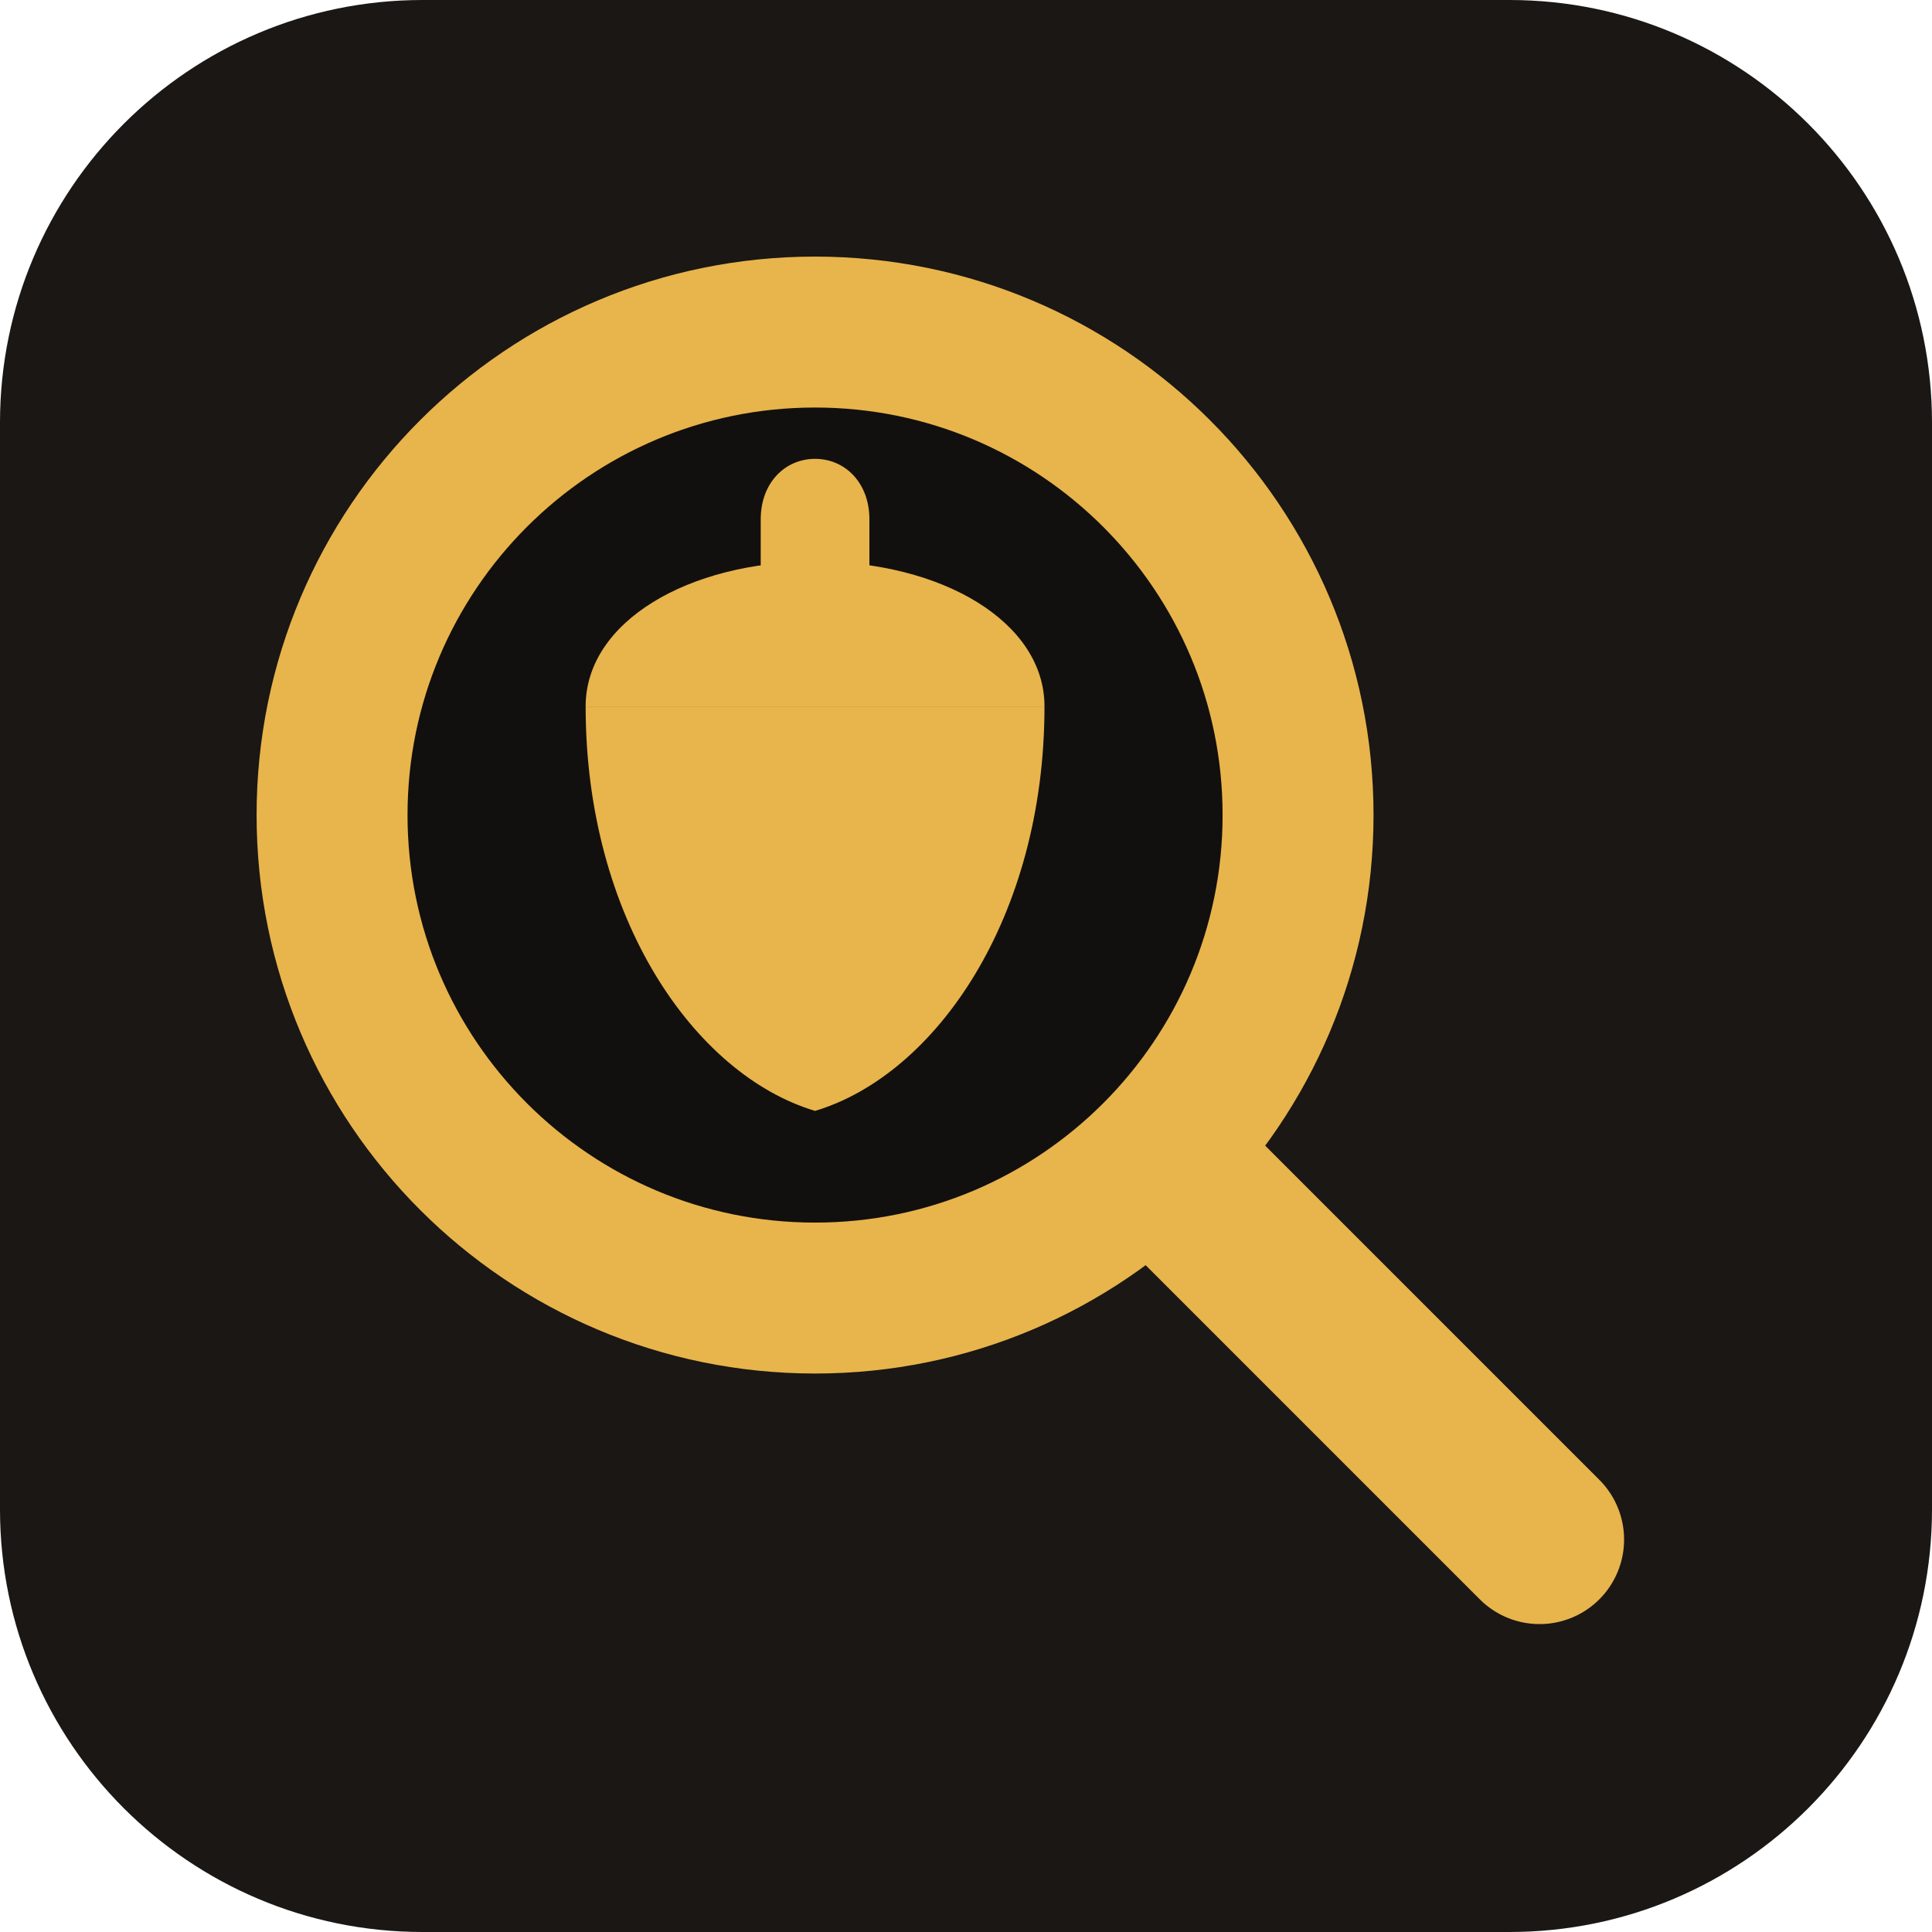
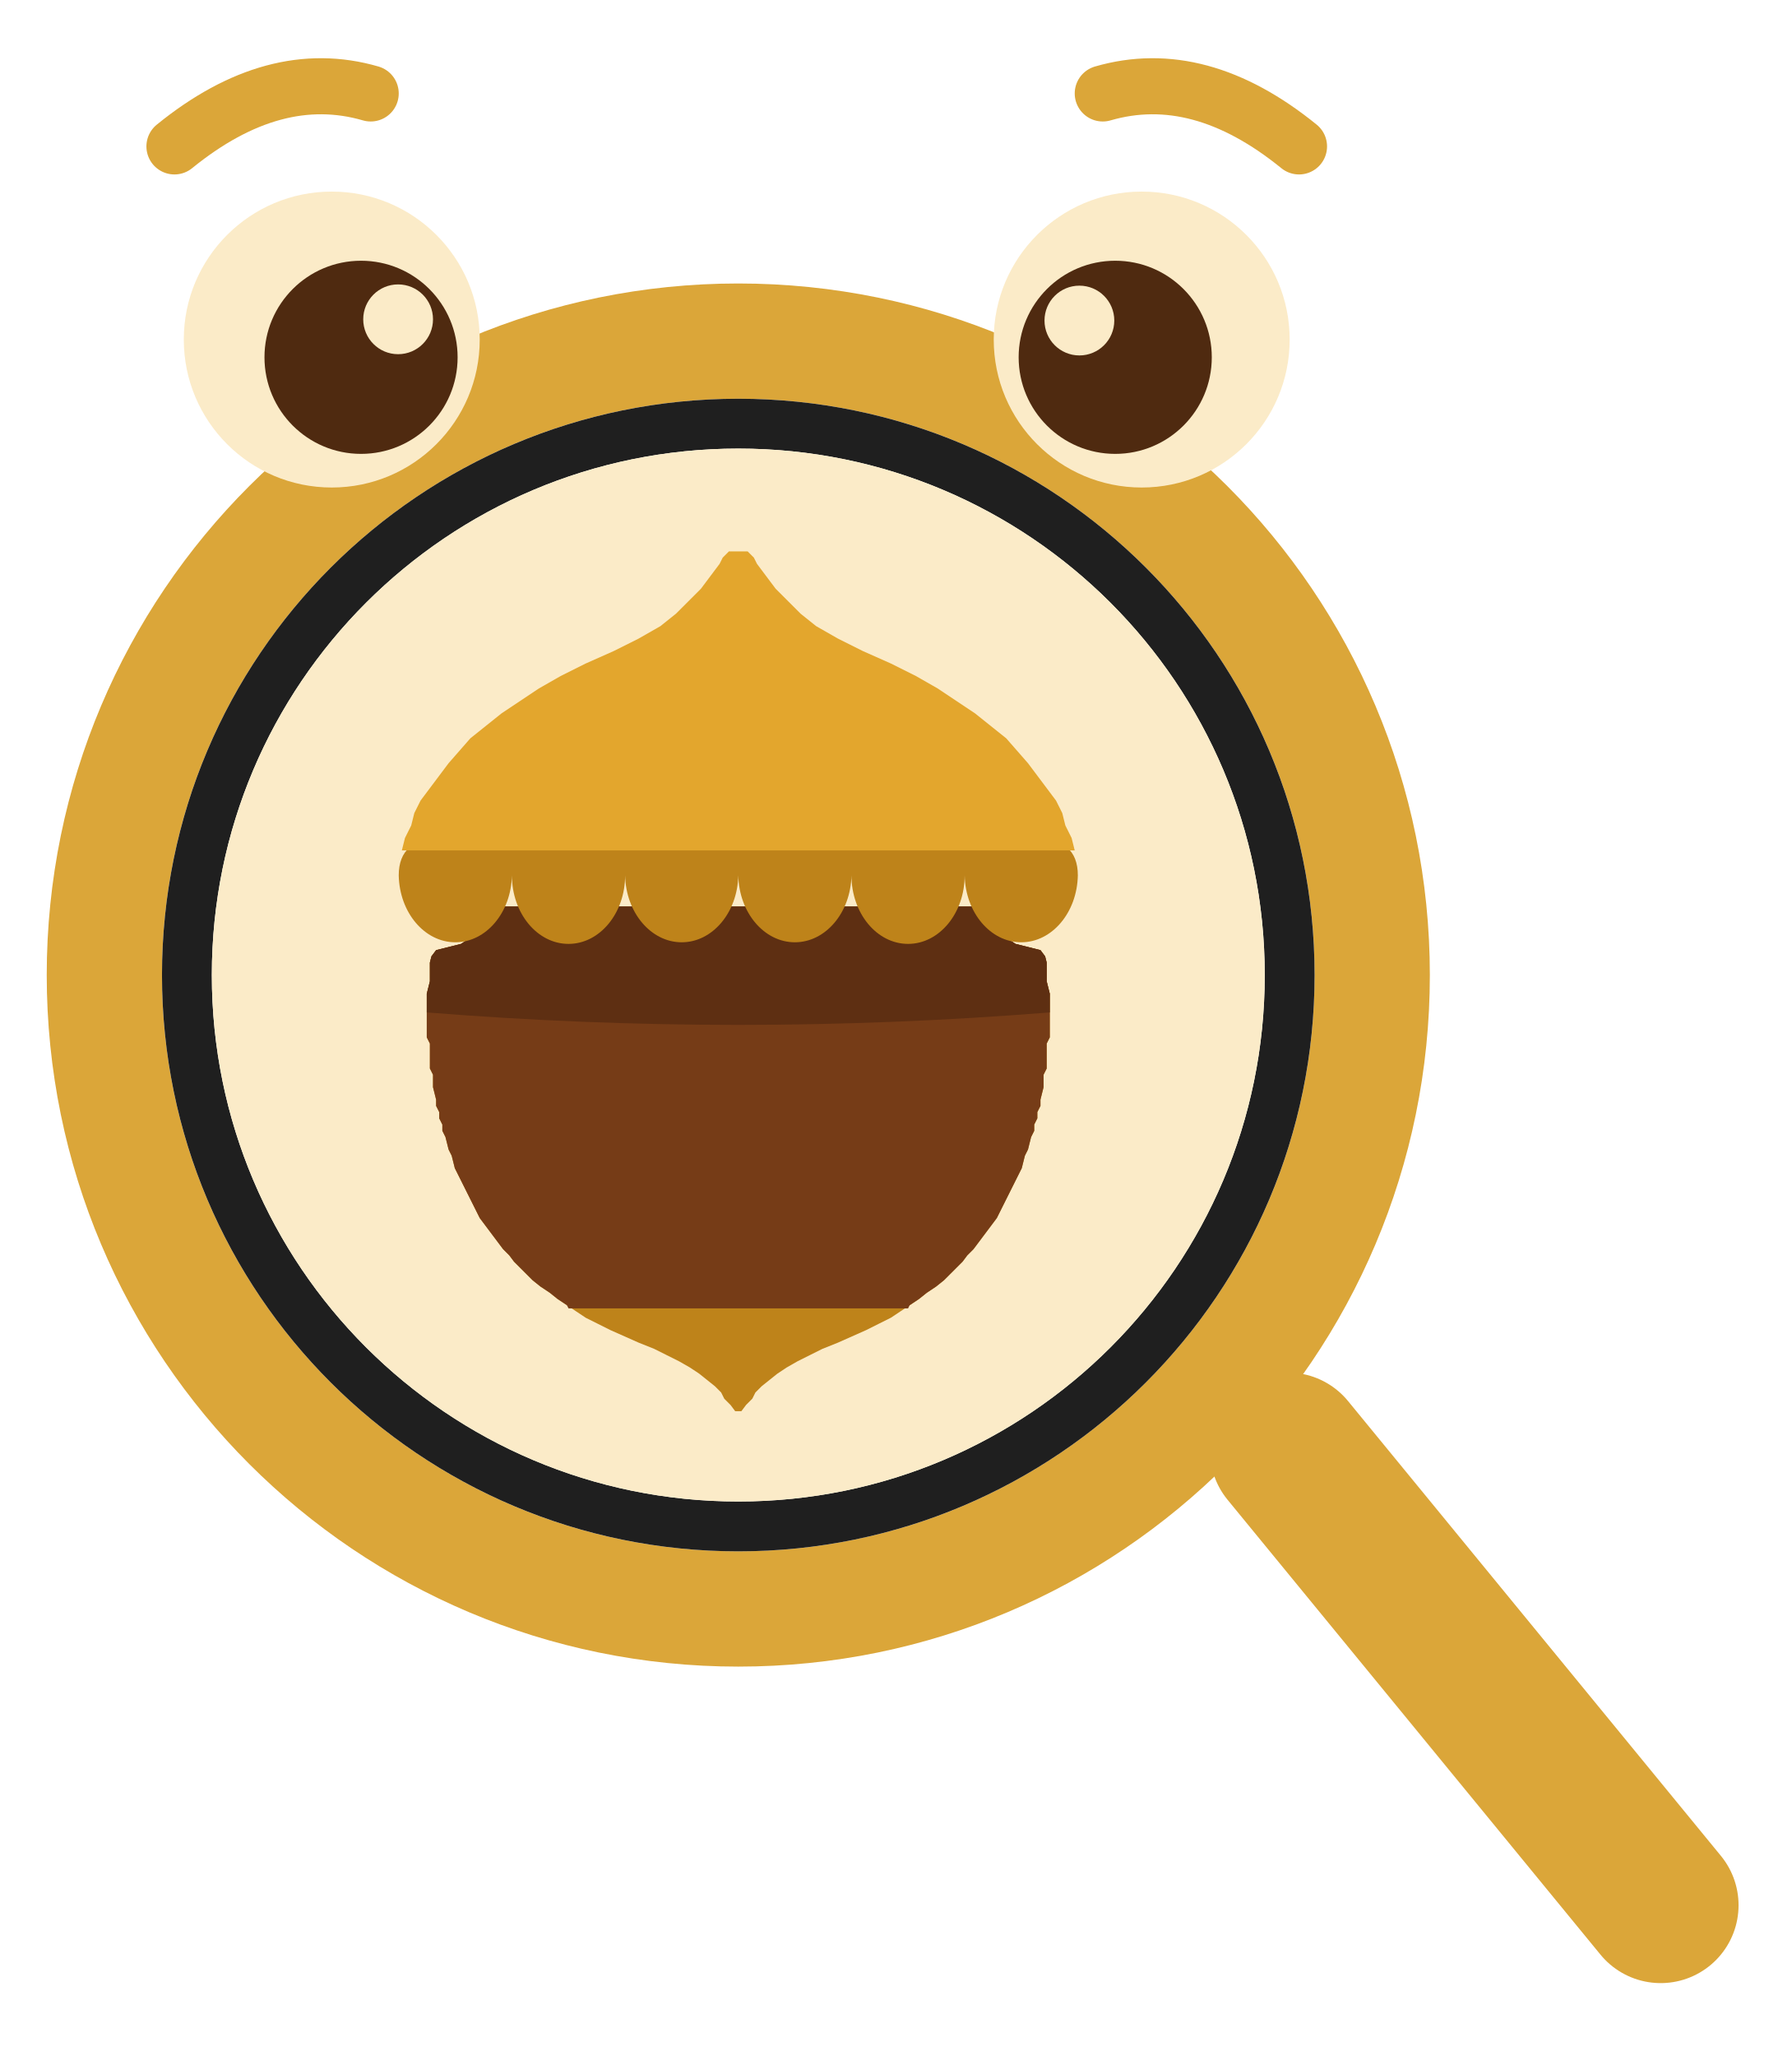
- <svg xmlns="http://www.w3.org/2000/svg" viewBox="0 0 32 32">
-   <rect width="32" height="32" rx="7" fill="#1a1714" />
-   <circle cx="13.5" cy="13.5" r="8" fill="#12100e" stroke="#e8b44c" stroke-width="2.5" />
-   <path fill="#e8b44c" d="M13.5 7.6c.5 0 .9.4.9 1v1.1h-1.8V8.6c0-.6.4-1 .9-1z" />
-   <path fill="#e8b44c" d="M9.7 11.7c0-1.4 1.7-2.4 3.8-2.4s3.8 1 3.8 2.4z" />
-   <path fill="#e8b44c" d="M9.7 11.7c0 3.5 1.8 6.1 3.8 6.7 2-.6 3.8-3.2 3.8-6.7z" />
-   <path d="M19.9 19.9l5.6 5.6" fill="none" stroke="#e8b44c" stroke-width="2.8" stroke-linecap="round" />
+ <svg xmlns="http://www.w3.org/2000/svg" viewBox="230 175 575 660">
+   <g id="figure">
+     <path fill="none" stroke="#DBA639" stroke-width="34" d="m627.3 626.7 31.8 27.5" />
+     <path fill="none" stroke="#DBA639" stroke-linecap="round" stroke-width="50" d="m643.4 640.6 119.7 146" />
+     <circle cx="467" cy="488" r="203.5" fill="none" stroke="#DBA639" stroke-width="37" />
+     <circle cx="467" cy="488" r="177" fill="none" stroke="#1F1F1F" stroke-width="16" />
+     <circle cx="467" cy="488" r="169" fill="#FBEBC8" />
+     <path fill="#BE831A" d="m388.5 466-1 2-1 2-1.5 2-1.5 2-2.5 2-3 2-8 2-1.5 2-.5 2v6l-.5 2-.5 2v14l1 2v8l1 2v4l.5 2 .5 2v2l1 2v2l1 2v2l1 2 .5 2 .5 2 1 2 .5 2 .5 2 1 2 1 2 1 2 1 2 1 2 1 2 1 2 1 2 1.5 2 1.5 2 1.5 2 1.5 2 1.5 2 2 2 1.5 2 2 2 2 2 2 2 2.5 2 3 2 2.5 2 3 2 3 2 3 2 4 2 4 2 4.5 2 4.5 2 5 2 4 2 4 2 3.5 2 3 2 2.5 2 2.5 2 2 2 1 2 2 2 1.5 2h2l1.5-2 2-2 1-2 2-2 2.5-2 2.5-2 3-2 3.5-2 4-2 4-2 5-2 4.5-2 4.5-2 4-2 4-2 3-2 3-2 3-2 2.5-2 3-2 2.5-2 2-2 2-2 2-2 1.5-2 2-2 1.5-2 1.5-2 1.5-2 1.5-2 1.5-2 1-2 1-2 1-2 1-2 1-2 1-2 1-2 1-2 .5-2 .5-2 1-2 .5-2 .5-2 1-2v-2l1-2v-2l1-2v-2l.5-2 .5-2v-4l1-2v-8l1-2v-14l-.5-2-.5-2v-6l-.5-2-1.5-2-8-2-3-2-2.5-2-1.5-2-1.5-2-1-2-1-2Z" />
+     <path fill="#763C17" d="m388.5 466-1 2-1 2-1.5 2-1.5 2-2.5 2-3 2-8 2-1.5 2-.5 2v6l-.5 2-.5 2v14l1 2v8l1 2v4l.5 2 .5 2v2l1 2v2l1 2v2l1 2 .5 2 .5 2 1 2 .5 2 .5 2 1 2 1 2 1 2 1 2 1 2 1 2 1 2 1 2 1.5 2 1.5 2 1.5 2 1.5 2 1.5 2 2 2 1.5 2 2 2 2 2 2 2 2.5 2 3 2 2.5 2 3 2 .5 1h109l.5-1 3-2 2.5-2 3-2 2.5-2 2-2 2-2 2-2 1.5-2 2-2 1.5-2 1.5-2 1.5-2 1.5-2 1.5-2 1-2 1-2 1-2 1-2 1-2 1-2 1-2 1-2 .5-2 .5-2 1-2 .5-2 .5-2 1-2v-2l1-2v-2l1-2v-2l.5-2 .5-2v-4l1-2v-8l1-2v-14l-.5-2-.5-2v-6l-.5-2-1.5-2-8-2-3-2-2.5-2-1.5-2-1.5-2-1-2-1-2Z" />
+     <path fill="#5E2F12" d="m388.5 466-1 2-1 2-1.5 2-1.5 2-2.5 2-3 2-8 2-1.5 2-.5 2v6l-.5 2-.5 2v6q100 8 200 0v-6l-.5-2-.5-2v-6l-.5-2-1.5-2-8-2-3-2-2.5-2-1.5-2-1.5-2-1-2-1-2Z" />
+     <path fill="#BE831A" d="M372 444q-14 0-14 12a18.17 22 0 0 0 36.33 0 18.17 22 0 0 0 36.34 0 18.17 22 0 0 0 36.33 0 18.17 22 0 0 0 36.33 0 18.17 22 0 0 0 36.34 0 18.17 22 0 0 0 36.33 0q0-12-14-12z" />
+     <path fill="#E3A62D" d="m464 352-2 2-1 2-1.5 2-1.5 2-3 4-4 4-4 4-5 4-7 4-8 4-9 4-8 4-7 4-6 4-6 4-5 4-5 4-3.5 4-3.5 4-3 4-3 4-3 4-2 4-1 4-2 4-1 4h216l-1-4-2-4-1-4-2-4-3-4-3-4-3-4-3.5-4-3.5-4-5-4-5-4-6-4-6-4-7-4-8-4-9-4-8-4-7-4-5-4-4-4-4-4-3-4-1.5-2-1.5-2-1-2-2-2Z" />
+     <circle cx="336.5" cy="284" r="47.5" fill="#FBEBC8" />
+     <circle cx="345.9" cy="289.7" r="31" fill="#4F2A10" />
+     <circle cx="357.8" cy="277.5" r="11.2" fill="#FBEBC8" />
+     <circle cx="596.5" cy="284" r="47.5" fill="#FBEBC8" />
+     <circle cx="588" cy="289.7" r="31" fill="#4F2A10" />
+     <circle cx="576.5" cy="277.9" r="11.2" fill="#FBEBC8" />
+     <path fill="none" stroke="#DBA639" stroke-linecap="round" stroke-width="18" d="M286 222q32-26 63-17m235 0q31-9 63 17" />
+   </g>
</svg>
